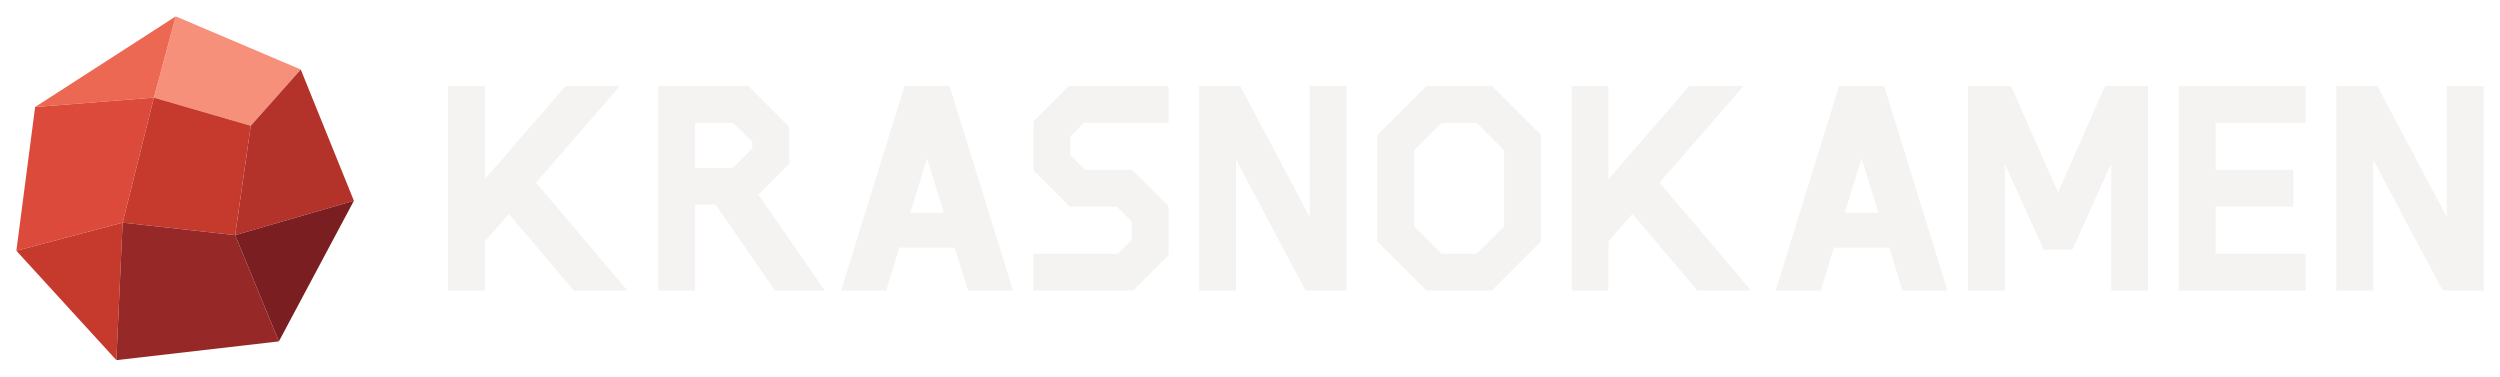
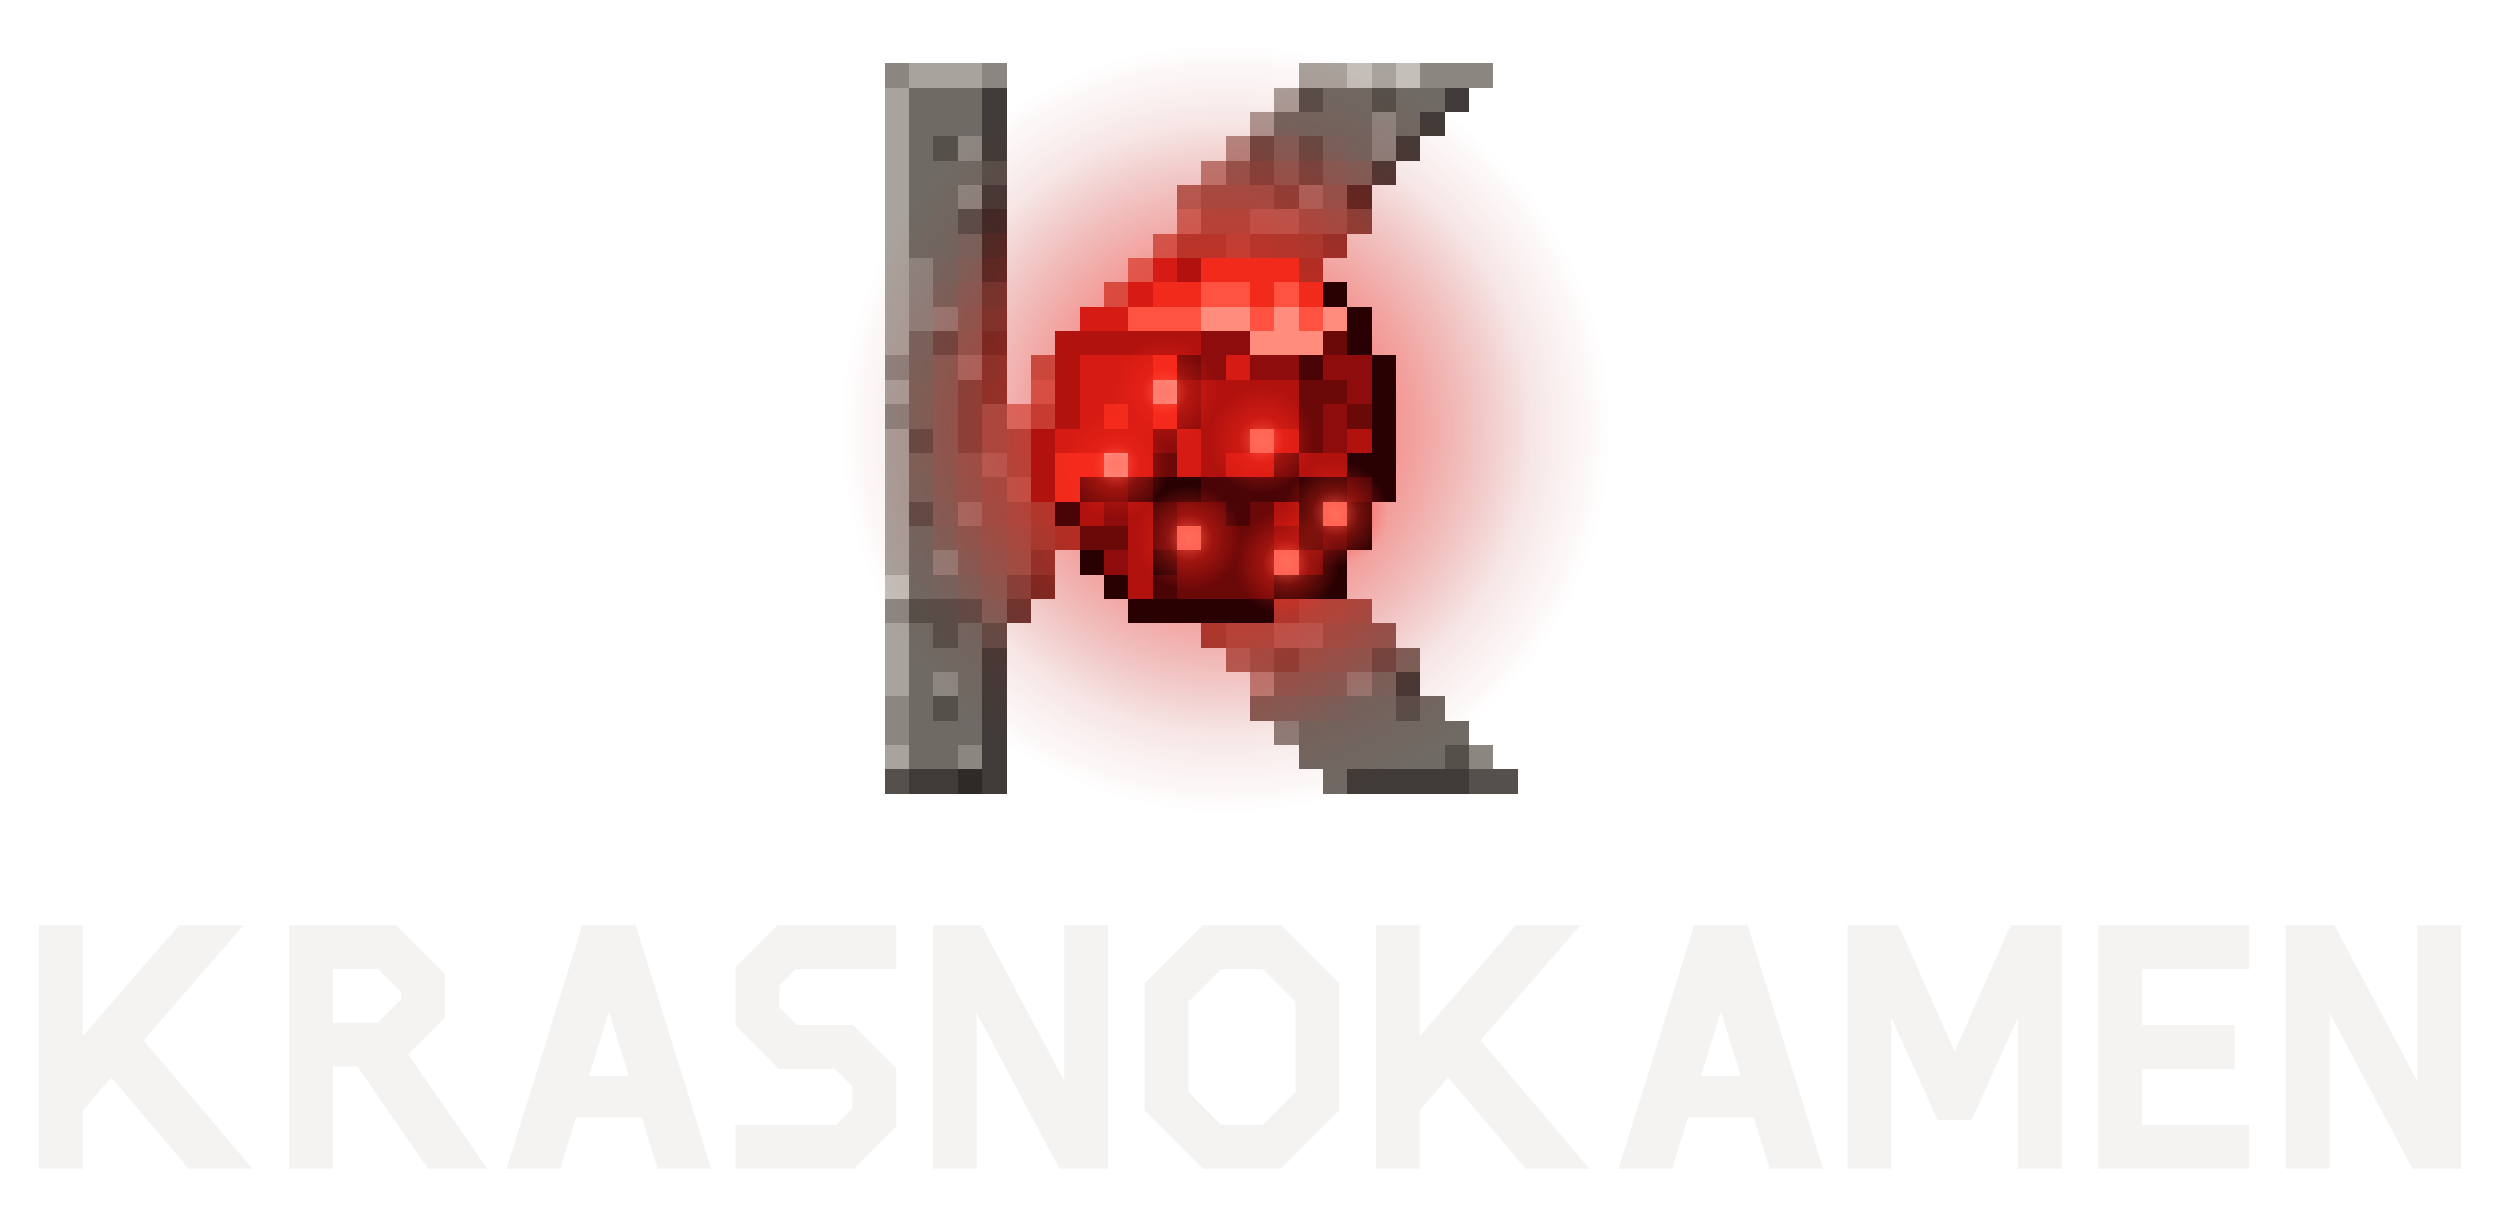
- <svg xmlns="http://www.w3.org/2000/svg" viewBox="0 0 1221.75 184" width="1221.75" height="184" role="img" aria-label="Krasnokamen">
-   <g transform="translate(8 8) scale(0.76364) translate(-22 -18)">
-     <path fill="#F7907A" d="M124 18 L204 52 L172 88 L110 70 Z" />
-     <path fill="#EC6852" d="M34 76 L124 18 L110 70 Z" />
-     <path fill="#DB4A3A" d="M34 76 L110 70 L90 150 L22 168 Z" />
-     <path fill="#C63A2E" d="M110 70 L172 88 L162 158 L90 150 Z" />
-     <path fill="#B33229" d="M204 52 L238 136 L162 158 L172 88 Z" />
-     <path fill="#C63A2E" d="M22 168 L90 150 L86 238 Z" />
-     <path fill="#962827" d="M90 150 L162 158 L190 226 L86 238 Z" />
-     <path fill="#7A1E21" d="M162 158 L238 136 L190 226 Z" />
+ <svg xmlns="http://www.w3.org/2000/svg" viewBox="0 0 1026.8 496" width="1026.8" height="496" role="img" aria-label="Krasnokamen">
+   <g transform="translate(353.4 16) scale(0.83333) translate(0 0)">
+     <defs>
+       <radialGradient id="kld-halo" cx="180" cy="192" r="190" gradientUnits="userSpaceOnUse">
+         <stop offset="0" stop-color="#FF2A1C" stop-opacity="0.85" />
+         <stop offset="0.5" stop-color="#E01A12" stop-opacity="0.40" />
+         <stop offset="0.8" stop-color="#B0100C" stop-opacity="0.10" />
+         <stop offset="1" stop-color="#B0100C" stop-opacity="0" />
+       </radialGradient>
+       <radialGradient id="kld-dust">
+         <stop offset="0" stop-color="#FF6A58" stop-opacity="0.85" />
+         <stop offset="0.45" stop-color="#FF2A1C" stop-opacity="0.35" />
+         <stop offset="1" stop-color="#FF2A1C" stop-opacity="0" />
+       </radialGradient>
+     </defs>
+     <g shape-rendering="crispEdges">
+       <path fill="#2E2A28" d="M48 360h12v12h-12z" />
+       <path fill="#382B28" d="M60 84h12v12h-12z" />
+       <path fill="#403B38" d="M60 24h12v12h-12zM288 24h12v12h-12zM60 36h12v12h-12zM276 36h12v12h-12zM60 48h12v12h-12zM264 48h12v12h-12zM60 72h12v12h-12zM60 300h12v12h-12zM60 312h12v12h-12zM264 312h12v12h-12zM60 324h12v12h-12zM60 336h12v12h-12zM60 348h12v12h-12zM24 360h24v12h-24zM60 360h12v12h-12zM240 360h60v12h-60z" />
+       <path fill="#432C28" d="M60 96h12v12h-12z" />
+       <path fill="#463B37" d="M252 60h12v12h-12z" />
+       <path fill="#4B2C27" d="M240 72h12v12h-12z" />
+       <path fill="#4D2C27" d="M60 108h12v12h-12z" />
+       <path fill="#55504B" d="M216 24h12v12h-12zM252 24h12v12h-12zM36 48h12v12h-12zM60 60h12v12h-12zM48 84h12v12h-12zM24 276h24v12h-24zM36 288h12v12h-12zM36 324h12v12h-12zM264 324h12v12h-12zM288 348h12v12h-12zM12 360h12v12h-12zM300 360h24v12h-24z" />
+       <path fill="#5C4F49" d="M24 228h12v12h-12zM48 276h12v12h-12z" />
+       <path fill="#5D4F49" d="M60 288h12v12h-12z" />
+       <path fill="#5F3B35" d="M72 276h12v12h-12z" />
+       <path fill="#604F48" d="M216 48h12v12h-12z" />
+       <path fill="#624E48" d="M24 192h12v12h-12z" />
+       <path fill="#652E27" d="M60 144h12v12h-12z" />
+       <path fill="#653B34" d="M60 120h12v12h-12z" />
+       <path fill="#654E47" d="M252 300h12v12h-12z" />
+       <path fill="#672E27" d="M84 264h12v12h-12z" />
+       <path fill="#674E47" d="M192 48h12v12h-12z" />
+       <path fill="#684D47" d="M36 144h12v12h-12z" />
+       <path fill="#6C3B33" d="M60 132h12v12h-12z" />
+       <path fill="#6D4D46" d="M216 60h12v12h-12z" />
+       <path fill="#6F6A64" d="M24 24h36v12h-36zM228 24h24v12h-24zM264 24h24v12h-24zM24 36h36v12h-36zM216 36h36v12h-36zM264 36h12v12h-12zM24 48h12v12h-12zM240 48h12v12h-12zM24 60h36v12h-36zM24 72h24v12h-24zM24 84h24v12h-24zM24 96h24v12h-24zM24 252h12v12h-12zM24 264h12v12h-12zM24 288h12v12h-12zM48 288h12v12h-12zM24 300h36v12h-36zM24 312h12v12h-12zM48 312h12v12h-12zM24 324h12v12h-12zM48 324h12v12h-12zM240 324h24v12h-24zM276 324h12v12h-12zM24 336h36v12h-36zM216 336h84v12h-84zM24 348h24v12h-24zM216 348h72v12h-72zM228 360h12v12h-12z" />
+       <path fill="#716963" d="M204 36h12v12h-12zM24 240h12v12h-12z" />
+       <path fill="#726963" d="M36 108h12v12h-12zM36 264h12v12h-12z" />
+       <path fill="#736962" d="M252 312h12v12h-12z" />
+       <path fill="#744C44" d="M192 60h12v12h-12z" />
+       <path fill="#746862" d="M228 48h12v12h-12zM228 324h12v12h-12z" />
+       <path fill="#756861" d="M48 96h12v12h-12zM24 144h12v12h-12z" />
+       <path fill="#766861" d="M264 300h12v12h-12z" />
+       <path fill="#773B32" d="M60 156h12v12h-12z" />
+       <path fill="#776760" d="M36 120h12v12h-12zM24 156h12v12h-12zM24 216h12v12h-12z" />
+       <path fill="#784C43" d="M240 84h12v12h-12z" />
+       <path fill="#786760" d="M216 324h12v12h-12z" />
+       <path fill="#794B43" d="M72 264h12v12h-12z" />
+       <path fill="#79675F" d="M240 60h12v12h-12zM24 168h12v12h-12zM24 204h12v12h-12z" />
+       <path fill="#7A3B32" d="M60 168h12v12h-12z" />
+       <path fill="#7A665F" d="M24 180h12v12h-12z" />
+       <path fill="#7B665F" d="M48 108h12v12h-12zM48 264h12v12h-12z" />
+       <path fill="#7C3B32" d="M228 96h12v12h-12z" />
+       <path fill="#7C4B42" d="M48 168h12v12h-12z" />
+       <path fill="#7C665E" d="M204 48h12v12h-12zM36 240h12v12h-12zM204 324h12v12h-12z" />
+       <path fill="#7D3B32" d="M84 252h12v12h-12z" />
+       <path fill="#7D4B42" d="M48 180h12v12h-12zM48 192h12v12h-12z" />
+       <path fill="#7E4B42" d="M204 72h12v12h-12zM204 300h12v12h-12z" />
+       <path fill="#7E655D" d="M192 324h12v12h-12z" />
+       <path fill="#7E655E" d="M60 276h12v12h-12z" />
+       <path fill="#7F655D" d="M228 60h12v12h-12zM36 228h12v12h-12zM228 312h12v12h-12z" />
+       <path fill="#81645C" d="M48 120h12v12h-12zM48 252h12v12h-12z" />
+       <path fill="#82645B" d="M36 156h12v12h-12zM36 216h12v12h-12z" />
+       <path fill="#83635B" d="M240 300h12v12h-12zM216 312h12v12h-12z" />
+       <path fill="#84635A" d="M36 168h12v12h-12zM36 204h12v12h-12zM60 264h12v12h-12z" />
+       <path fill="#86625A" d="M48 132h12v12h-12zM36 180h12v12h-12zM36 192h12v12h-12zM48 240h12v12h-12zM252 288h12v12h-12z" />
+       <path fill="#87625A" d="M204 60h12v12h-12zM204 312h12v12h-12z" />
+       <path fill="#896159" d="M228 72h12v12h-12zM228 300h12v12h-12z" />
+       <path fill="#8A6158" d="M48 144h12v12h-12z" />
+       <path fill="#8B6158" d="M180 60h12v12h-12zM60 252h12v12h-12z" />
+       <path fill="#8C6057" d="M240 288h12v12h-12z" />
+       <path fill="#8C8681" d="M12 12h12v12h-12zM60 12h12v12h-12zM276 12h36v12h-36zM252 36h12v12h-12zM48 48h12v12h-12zM252 48h12v12h-12zM48 72h12v12h-12zM24 108h12v12h-12zM24 120h12v12h-12zM12 156h12v12h-12zM12 180h12v12h-12zM12 276h12v12h-12zM36 312h12v12h-12zM12 324h12v12h-12zM12 336h12v12h-12zM48 348h12v12h-12zM300 348h12v12h-12z" />
+       <path fill="#8D6056" d="M48 216h12v12h-12zM216 300h12v12h-12z" />
+       <path fill="#8D8580" d="M204 336h12v12h-12z" />
+       <path fill="#8E8580" d="M24 132h12v12h-12z" />
+       <path fill="#905F55" d="M48 204h12v12h-12zM60 240h12v12h-12z" />
+       <path fill="#913B30" d="M216 108h12v12h-12z" />
+       <path fill="#91483D" d="M216 96h12v12h-12zM168 288h12v12h-12z" />
+       <path fill="#92827C" d="M36 252h12v12h-12z" />
+       <path fill="#933B2F" d="M96 240h12v12h-12z" />
+       <path fill="#93483D" d="M84 240h12v12h-12z" />
+       <path fill="#935E54" d="M228 84h12v12h-12zM228 288h12v12h-12z" />
+       <path fill="#945E53" d="M192 72h12v12h-12zM72 252h12v12h-12zM192 300h12v12h-12z" />
+       <path fill="#94817A" d="M240 312h12v12h-12z" />
+       <path fill="#955D53" d="M60 228h12v12h-12zM240 276h12v12h-12z" />
+       <path fill="#965D53" d="M180 72h12v12h-12z" />
+       <path fill="#967F79" d="M36 132h12v12h-12z" />
+       <path fill="#97473C" d="M204 96h12v12h-12zM204 276h12v12h-12z" />
+       <path fill="#975D52" d="M168 72h12v12h-12z" />
+       <path fill="#985C52" d="M216 84h12v12h-12zM60 216h12v12h-12z" />
+       <path fill="#9A473B" d="M84 228h12v12h-12z" />
+       <path fill="#9A5C51" d="M72 240h12v12h-12z" />
+       <path fill="#9B473B" d="M192 96h12v12h-12z" />
+       <path fill="#9C5B50" d="M60 180h12v12h-12zM60 192h12v12h-12zM228 276h12v12h-12z" />
+       <path fill="#9E463A" d="M168 96h12v12h-12z" />
+       <path fill="#9E473A" d="M156 96h12v12h-12z" />
+       <path fill="#9F5A4F" d="M72 228h12v12h-12zM192 288h12v12h-12z" />
+       <path fill="#A1594E" d="M180 84h12v12h-12zM180 288h12v12h-12z" />
+       <path fill="#A2594D" d="M168 84h12v12h-12zM216 276h12v12h-12z" />
+       <path fill="#A2786F" d="M48 228h12v12h-12z" />
+       <path fill="#A4766D" d="M216 72h12v12h-12zM48 156h12v12h-12z" />
+       <path fill="#A6584C" d="M72 204h12v12h-12z" />
+       <path fill="#A7574B" d="M72 192h12v12h-12z" />
+       <path fill="#A9A39D" d="M24 12h36v12h-36zM216 12h24v12h-24zM252 12h12v12h-12zM12 24h12v12h-12zM204 24h12v12h-12zM12 36h12v12h-12zM12 48h12v12h-12zM12 60h12v12h-12zM12 72h12v12h-12zM12 84h12v12h-12zM12 96h12v12h-12zM12 108h12v12h-12zM12 120h12v12h-12zM12 132h12v12h-12zM12 144h12v12h-12zM12 168h12v12h-12zM12 192h12v12h-12zM12 204h12v12h-12zM12 216h12v12h-12zM12 228h12v12h-12zM12 240h12v12h-12zM12 252h12v12h-12zM12 288h12v12h-12zM12 300h12v12h-12zM12 312h12v12h-12zM12 348h12v12h-12z" />
+       <path fill="#AB7168" d="M156 72h12v12h-12zM180 300h12v12h-12z" />
+       <path fill="#ABA09A" d="M192 36h12v12h-12z" />
+       <path fill="#AC5649" d="M180 96h12v12h-12z" />
+       <path fill="#AD7067" d="M216 288h12v12h-12z" />
+       <path fill="#AF6F65" d="M60 204h12v12h-12z" />
+       <path fill="#B06E64" d="M204 84h12v12h-12zM204 288h12v12h-12z" />
+       <path fill="#B35346" d="M84 180h12v12h-12z" />
+       <path fill="#B36D62" d="M192 84h12v12h-12z" />
+       <path fill="#B3978F" d="M180 48h12v12h-12z" />
+       <path fill="#B66A5F" d="M72 216h12v12h-12z" />
+       <path fill="#B99087" d="M192 312h12v12h-12z" />
+       <path fill="#BA8E85" d="M168 60h12v12h-12z" />
+       <path fill="#BE6558" d="M84 156h12v12h-12z" />
+       <path fill="#C4BFBA" d="M240 12h12v12h-12zM264 12h12v12h-12zM12 264h12v12h-12z" />
+       <path fill="#C77E73" d="M156 84h12v12h-12z" />
+       <path fill="#CC786B" d="M144 96h12v12h-12z" />
+       <path fill="#D07365" d="M84 168h12v12h-12z" />
+       <path fill="#D37062" d="M120 120h12v12h-12z" />
+       <path fill="#DB8B7F" d="M72 180h12v12h-12z" />
+       <path fill="#DF8275" d="M132 108h12v12h-12z" />
+     </g>
+     <circle cx="180" cy="192" r="190" fill="url(#kld-halo)" />
+     <g shape-rendering="crispEdges">
+       <path fill="#2A0103" d="M228 120h12v12h-12zM240 132h12v12h-12zM240 144h12v12h-12zM252 156h12v12h-12zM252 168h12v12h-12zM252 180h12v12h-12zM252 192h12v12h-12zM240 204h24v12h-24zM144 216h24v12h-24zM216 216h24v12h-24zM252 216h12v12h-12zM216 228h12v12h-12zM240 228h12v12h-12zM216 240h12v12h-12zM240 240h12v12h-12zM108 252h12v12h-12zM144 252h12v12h-12zM228 252h12v12h-12zM120 264h12v12h-12zM204 264h36v12h-36zM132 276h72v12h-72z" />
+       <path fill="#4A0406" d="M216 156h12v12h-12zM132 216h12v12h-12zM168 216h48v12h-48zM240 216h12v12h-12zM96 228h12v12h-12zM144 228h12v12h-12zM180 228h12v12h-12zM144 240h12v12h-12zM228 240h12v12h-12zM144 264h12v12h-12z" />
+       <path fill="#6B0808" d="M228 144h12v12h-12zM156 156h12v12h-12zM216 168h24v12h-24zM216 180h12v12h-12zM240 180h12v12h-12zM216 192h12v12h-12zM144 204h12v12h-12zM204 204h12v12h-12zM108 216h24v12h-24zM156 228h24v12h-24zM192 228h12v12h-12zM108 240h24v12h-24zM168 240h36v12h-36zM156 252h48v12h-48zM216 252h12v12h-12zM156 264h48v12h-48z" />
+       <path fill="#8E0C0B" d="M168 144h24v12h-24zM168 156h12v12h-12zM192 156h24v12h-24zM228 156h24v12h-24zM156 168h12v12h-12zM240 168h12v12h-12zM156 180h12v12h-12zM228 180h12v12h-12zM144 192h12v12h-12zM228 192h12v12h-12zM120 228h12v12h-12zM204 240h12v12h-12zM120 252h12v12h-12z" />
+       <path fill="#B2120E" d="M156 108h12v12h-12zM96 144h72v12h-72zM96 156h12v12h-12zM96 168h12v12h-12zM168 168h48v12h-48zM96 180h12v12h-12zM168 180h48v12h-48zM84 192h12v12h-12zM168 192h24v12h-24zM240 192h12v12h-12zM84 204h12v12h-12zM168 204h12v12h-12zM216 204h24v12h-24zM84 216h12v12h-12zM108 228h12v12h-12zM132 228h12v12h-12zM204 228h12v12h-12zM132 240h12v12h-12zM132 252h12v12h-12zM132 264h12v12h-12z" />
+       <path fill="#D51B13" d="M144 108h12v12h-12zM132 120h12v12h-12zM108 132h24v12h-24zM108 156h36v12h-36zM180 156h12v12h-12zM108 168h36v12h-36zM108 180h12v12h-12zM132 180h12v12h-12zM96 192h48v12h-48zM156 192h12v12h-12zM204 192h12v12h-12zM132 204h12v12h-12zM156 204h12v12h-12zM180 204h24v12h-24z" />
+       <path fill="#F22A1C" d="M168 108h48v12h-48zM144 120h24v12h-24zM192 120h12v12h-12zM216 120h12v12h-12zM144 156h12v12h-12zM120 180h12v12h-12zM144 180h12v12h-12zM96 204h24v12h-24zM96 216h12v12h-12z" />
+       <path fill="#FF5241" d="M168 120h24v12h-24zM204 120h12v12h-12zM132 132h36v12h-36zM192 132h12v12h-12zM216 132h12v12h-12z" />
+       <path fill="#FF8C7C" d="M168 132h24v12h-24zM204 132h12v12h-12zM228 132h12v12h-12zM192 144h36v12h-36zM192 192h12v12h-12zM228 228h12v12h-12zM156 240h12v12h-12zM204 252h12v12h-12z" />
+       <path fill="#FFD3CA" d="M144 168h12v12h-12zM120 204h12v12h-12z" />
+     </g>
+     <circle cx="198.0" cy="198.0" r="26" fill="url(#kld-dust)" />
+     <circle cx="150.0" cy="174.0" r="26" fill="url(#kld-dust)" />
+     <circle cx="234.0" cy="234.0" r="26" fill="url(#kld-dust)" />
+     <circle cx="162.0" cy="246.0" r="26" fill="url(#kld-dust)" />
+     <circle cx="210.0" cy="258.0" r="26" fill="url(#kld-dust)" />
+     <circle cx="126.0" cy="210.0" r="26" fill="url(#kld-dust)" />
  </g>
-   <path fill="#F5F3F1" fill-rule="evenodd" transform="translate(218.95 42)" d="M0 100 L18 100 L18 76.04 L29.71 62.55 L61.49 100 L87.72 100 L42.98 47.28 L84.03 0 L57.55 0 L18 45.54 L18 0 L0 0 ZM166.72 38 L166.72 20 L146.72 0 L120.72 0 L102.72 0 L102.72 58 L102.72 100 L120.72 100 L120.72 58 L130.78 58 L159.8 100 L184.11 100 L151.67 53.05 ZM120.72 18 L139.27 18 L148.72 27.46 L148.72 30.54 L139.27 40 L120.72 40 ZM254.11 100 L276.1 100 L269.59 79 L267.83 73.33 L264.32 62 L245.1 0 L223.11 0 L203.89 62 L201 71.31 L198.62 79 L192.11 100 L214.1 100 L220.61 79 L247.6 79 ZM234.1 35.46 L242.33 62 L225.88 62 ZM326.87 59 L334.1 66.23 L334.1 75.27 L327.37 82 L286.1 82 L286.1 100 L334.83 100 L352.1 82.73 L352.1 58.77 L334.33 41 L311.33 41 L304.1 33.77 L304.1 24.73 L310.83 18 L352.1 18 L352.1 0 L303.37 0 L286.1 17.27 L286.1 41.23 L303.87 59 ZM439.1 100 L439.1 0 L421.1 0 L421.1 64 L387.1 0 L367.1 0 L367.1 100 L385.1 100 L385.1 36 L419.1 100 ZM510.1 100 L534.1 76 L534.1 24 L510.1 0 L478.1 0 L454.1 24 L454.1 76 L478.1 100 ZM502.64 82 L485.55 82 L472.1 68.54 L472.1 31.46 L485.55 18 L502.64 18 L516.1 31.46 L516.1 68.54 ZM567.1 100 L567.1 76.04 L578.81 62.55 L610.59 100 L636.82 100 L592.08 47.28 L633.13 0 L606.64 0 L567.1 45.54 L567.1 0 L549.1 0 L549.1 100 ZM732.8 100 L726.29 79 L724.54 73.33 L721.02 62 L701.8 0 L679.82 0 L660.6 62 L657.71 71.31 L655.33 79 L648.82 100 L670.8 100 L677.31 79 L704.31 79 L710.82 100 ZM699.04 62 L682.58 62 L690.81 35.46 ZM779.8 80 L793.8 80 L812.8 38 L812.8 100 L830.8 100 L830.8 0 L809.8 0 L786.8 52 L763.8 0 L742.8 0 L742.8 100 L760.8 100 L760.8 38 ZM863.8 82 L863.8 59 L901.8 59 L901.8 41 L863.8 41 L863.8 18 L907.8 18 L907.8 0 L845.8 0 L845.8 100 L907.8 100 L907.8 82 ZM994.8 100 L994.8 0 L976.8 0 L976.8 64 L942.8 0 L922.8 0 L922.8 100 L940.8 100 L940.8 36 L974.8 100 Z" />
+   <path fill="#F5F3F1" fill-rule="evenodd" transform="translate(16 380)" d="M0 100 L18 100 L18 76.04 L29.71 62.55 L61.49 100 L87.72 100 L42.98 47.28 L84.03 0 L57.55 0 L18 45.54 L18 0 L0 0 ZM166.72 38 L166.72 20 L146.72 0 L120.72 0 L102.72 0 L102.72 58 L102.72 100 L120.72 100 L120.72 58 L130.78 58 L159.8 100 L184.11 100 L151.67 53.05 ZM120.72 18 L139.27 18 L148.72 27.46 L148.72 30.54 L139.27 40 L120.72 40 ZM254.11 100 L276.1 100 L269.59 79 L267.83 73.33 L264.32 62 L245.1 0 L223.11 0 L203.89 62 L201 71.31 L198.62 79 L192.11 100 L214.1 100 L220.61 79 L247.6 79 ZM234.1 35.46 L242.33 62 L225.88 62 ZM326.87 59 L334.1 66.23 L334.1 75.27 L327.37 82 L286.1 82 L286.1 100 L334.83 100 L352.1 82.73 L352.1 58.77 L334.33 41 L311.33 41 L304.1 33.77 L304.1 24.73 L310.83 18 L352.1 18 L352.1 0 L303.37 0 L286.1 17.27 L286.1 41.23 L303.87 59 ZM439.1 100 L439.1 0 L421.1 0 L421.1 64 L387.1 0 L367.1 0 L367.1 100 L385.1 100 L385.1 36 L419.1 100 ZM510.1 100 L534.1 76 L534.1 24 L510.1 0 L478.1 0 L454.1 24 L454.1 76 L478.1 100 ZM502.64 82 L485.55 82 L472.1 68.54 L472.1 31.46 L485.55 18 L502.64 18 L516.1 31.46 L516.1 68.54 ZM567.1 100 L567.1 76.04 L578.81 62.55 L610.59 100 L636.82 100 L592.08 47.28 L633.13 0 L606.64 0 L567.1 45.54 L567.1 0 L549.1 0 L549.1 100 ZM732.8 100 L726.29 79 L724.54 73.33 L721.02 62 L701.8 0 L679.82 0 L660.6 62 L657.71 71.31 L655.33 79 L648.82 100 L670.8 100 L677.31 79 L704.31 79 L710.82 100 ZM699.04 62 L682.58 62 L690.81 35.46 ZM779.8 80 L793.8 80 L812.8 38 L812.8 100 L830.8 100 L830.8 0 L809.8 0 L786.8 52 L763.8 0 L742.8 0 L742.8 100 L760.8 100 L760.8 38 ZM863.8 82 L863.8 59 L901.8 59 L901.8 41 L863.8 41 L863.8 18 L907.8 18 L907.8 0 L845.8 0 L845.8 100 L907.8 100 L907.8 82 ZM994.8 100 L994.8 0 L976.8 0 L976.8 64 L942.8 0 L922.8 0 L922.8 100 L940.8 100 L940.8 36 L974.8 100 Z" />
</svg>
